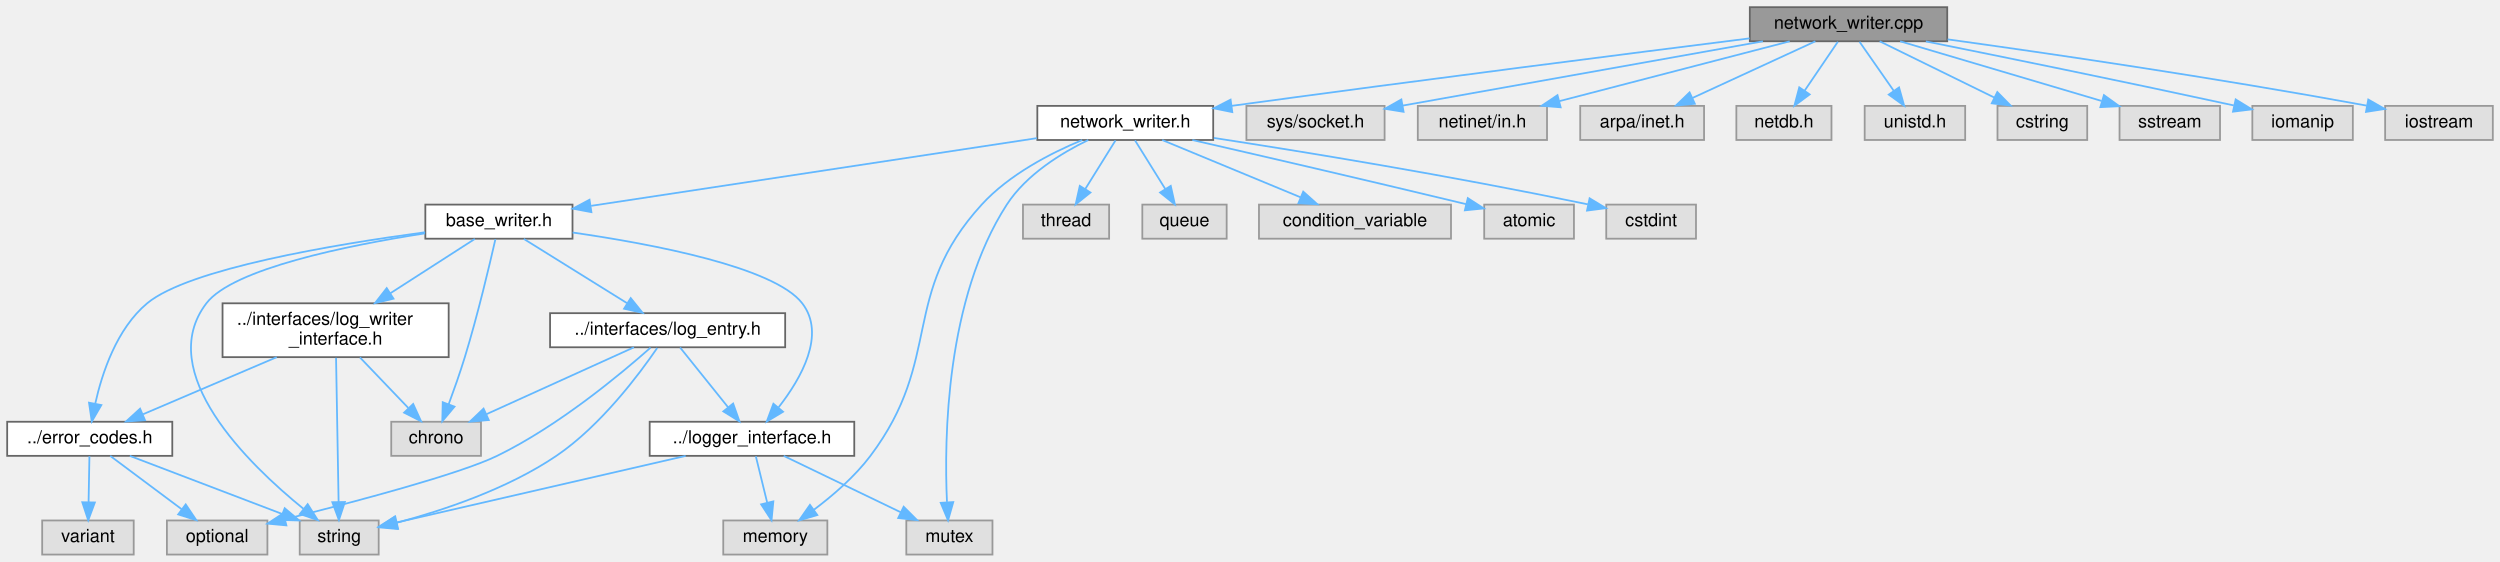
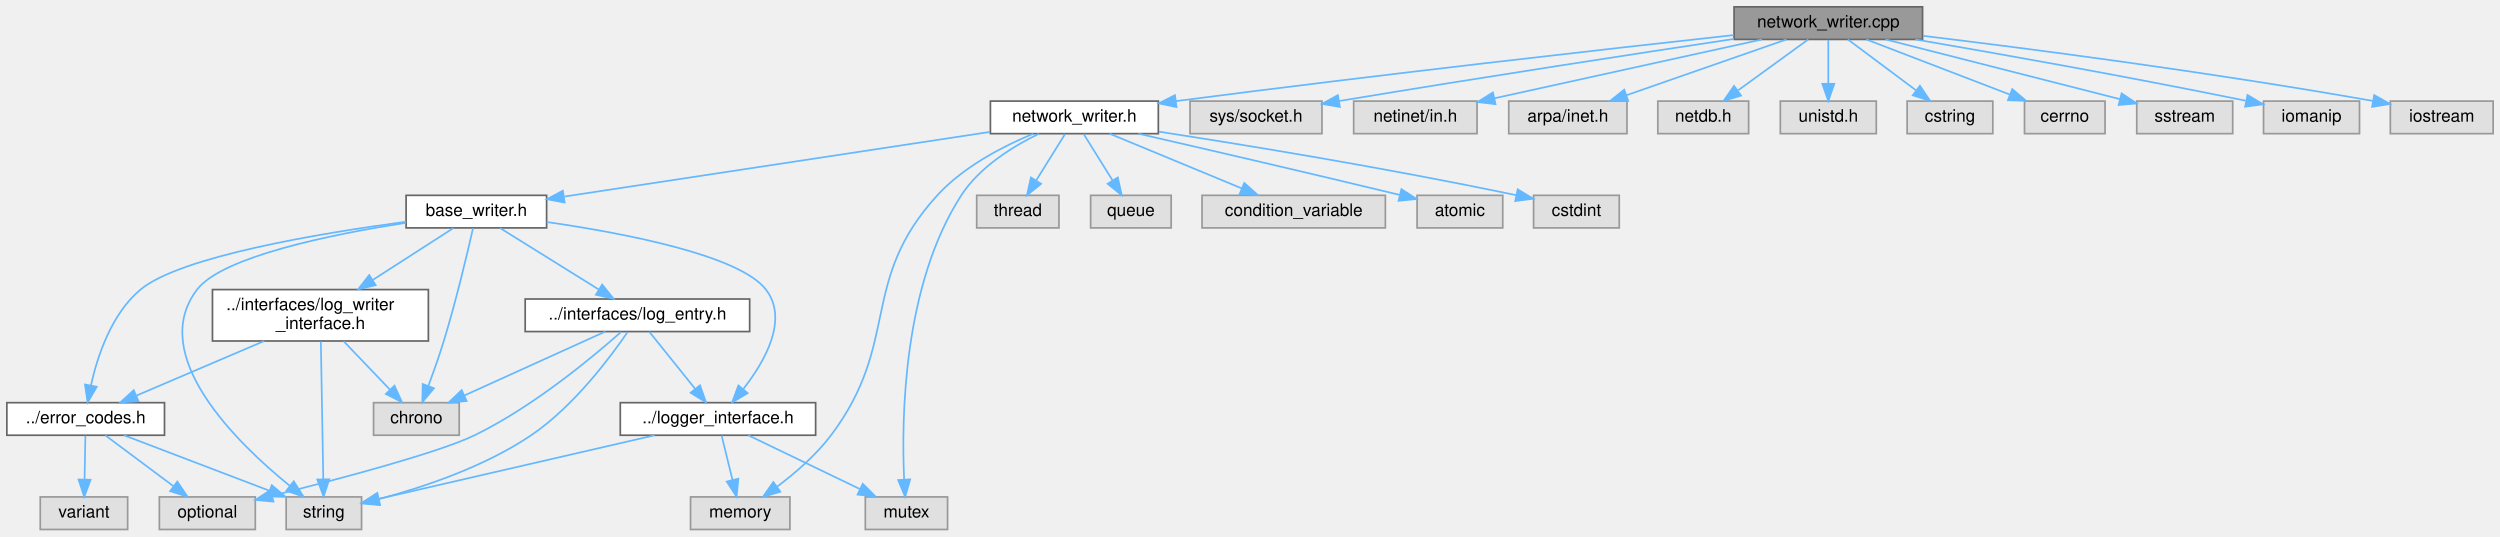
- <svg xmlns="http://www.w3.org/2000/svg" xmlns:xlink="http://www.w3.org/1999/xlink" width="1393pt" height="313pt" viewBox="0.00 0.00 1393.00 313.00">
+ <svg xmlns="http://www.w3.org/2000/svg" xmlns:xlink="http://www.w3.org/1999/xlink" width="1459pt" height="313pt" viewBox="0.00 0.00 1459.00 313.00">
  <g id="graph0" class="graph" transform="scale(1 1) rotate(0) translate(4 309)">
    <g id="Node000001" class="node">
      <g id="a_Node000001">
        <a xlink:title=" ">
-           <polygon fill="#999999" stroke="#666666" points="1081,-305 971,-305 971,-286 1081,-286 1081,-305" />
-           <text text-anchor="middle" x="1026" y="-293" font-family="Helvetica,sans-Serif" font-size="10.00">network_writer.cpp</text>
+           <polygon fill="#999999" stroke="#666666" points="1118,-305 1008,-305 1008,-286 1118,-286 1118,-305" />
+           <text text-anchor="middle" x="1063" y="-293" font-family="Helvetica,sans-Serif" font-size="10.00">network_writer.cpp</text>
        </a>
      </g>
    </g>
    <g id="Node000002" class="node">
      <g id="a_Node000002">
        <a xlink:href="network__writer_8h.html" target="_top" xlink:title=" ">
          <polygon fill="white" stroke="#666666" points="672,-250 574,-250 574,-231 672,-231 672,-250" />
          <text text-anchor="middle" x="623" y="-238" font-family="Helvetica,sans-Serif" font-size="10.00">network_writer.h</text>
        </a>
      </g>
    </g>
    <g id="edge1_Node000001_Node000002" class="edge">
      <g id="a_edge1_Node000001_Node000002">
        <a xlink:title=" ">
-           <path fill="none" stroke="#63b8ff" d="M970.86,-287.62C904.95,-279.33 791.04,-264.84 682.4,-250.04" />
-           <polygon fill="#63b8ff" stroke="#63b8ff" points="682.63,-246.53 672.25,-248.65 681.68,-253.47 682.63,-246.53" />
+           <path fill="none" stroke="#63b8ff" d="M1007.73,-288.52C935.51,-280.59 804.85,-265.89 682.19,-249.99" />
+           <polygon fill="#63b8ff" stroke="#63b8ff" points="682.61,-246.51 672.24,-248.69 681.71,-253.46 682.61,-246.51" />
        </a>
      </g>
    </g>
    <g id="Node000019" class="node">
      <g id="a_Node000019">
        <a xlink:title=" ">
          <polygon fill="#e0e0e0" stroke="#999999" points="767.5,-250 690.5,-250 690.5,-231 767.5,-231 767.5,-250" />
          <text text-anchor="middle" x="729" y="-238" font-family="Helvetica,sans-Serif" font-size="10.00">sys/socket.h</text>
        </a>
      </g>
    </g>
    <g id="edge29_Node000001_Node000019" class="edge">
      <g id="a_edge29_Node000001_Node000019">
        <a xlink:title=" ">
-           <path fill="none" stroke="#63b8ff" d="M978.28,-285.98C923.17,-276.15 833,-260.06 777.55,-250.16" />
-           <polygon fill="#63b8ff" stroke="#63b8ff" points="778.07,-246.7 767.61,-248.39 776.84,-253.59 778.07,-246.7" />
+           <path fill="none" stroke="#63b8ff" d="M1007.85,-286.27C952.35,-277.91 864.03,-264.39 777.5,-250.05" />
+           <polygon fill="#63b8ff" stroke="#63b8ff" points="777.94,-246.58 767.5,-248.39 776.79,-253.48 777.94,-246.58" />
        </a>
      </g>
    </g>
    <g id="Node000020" class="node">
      <g id="a_Node000020">
        <a xlink:title=" ">
          <polygon fill="#e0e0e0" stroke="#999999" points="858,-250 786,-250 786,-231 858,-231 858,-250" />
          <text text-anchor="middle" x="822" y="-238" font-family="Helvetica,sans-Serif" font-size="10.00">netinet/in.h</text>
        </a>
      </g>
    </g>
    <g id="edge30_Node000001_Node000020" class="edge">
      <g id="a_edge30_Node000001_Node000020">
        <a xlink:title=" ">
-           <path fill="none" stroke="#63b8ff" d="M993.22,-285.98C958.38,-276.93 903.13,-262.58 864.86,-252.64" />
-           <polygon fill="#63b8ff" stroke="#63b8ff" points="865.59,-249.21 855.03,-250.08 863.83,-255.98 865.59,-249.21" />
+           <path fill="none" stroke="#63b8ff" d="M1024.28,-285.98C981.73,-276.63 913.41,-261.6 868.12,-251.64" />
+           <polygon fill="#63b8ff" stroke="#63b8ff" points="868.78,-248.2 858.26,-249.47 867.27,-255.04 868.78,-248.2" />
        </a>
      </g>
    </g>
    <g id="Node000021" class="node">
      <g id="a_Node000021">
        <a xlink:title=" ">
          <polygon fill="#e0e0e0" stroke="#999999" points="945.5,-250 876.5,-250 876.5,-231 945.5,-231 945.5,-250" />
          <text text-anchor="middle" x="911" y="-238" font-family="Helvetica,sans-Serif" font-size="10.00">arpa/inet.h</text>
        </a>
      </g>
    </g>
    <g id="edge31_Node000001_Node000021" class="edge">
      <g id="a_edge31_Node000001_Node000021">
        <a xlink:title=" ">
-           <path fill="none" stroke="#63b8ff" d="M1007.52,-285.98C989.02,-277.46 960.32,-264.23 939.02,-254.41" />
-           <polygon fill="#63b8ff" stroke="#63b8ff" points="940.36,-251.18 929.81,-250.17 937.43,-257.53 940.36,-251.18" />
+           <path fill="none" stroke="#63b8ff" d="M1038.58,-285.98C1013.28,-277.16 973.55,-263.31 945.14,-253.41" />
+           <polygon fill="#63b8ff" stroke="#63b8ff" points="946.21,-250.07 935.61,-250.08 943.9,-256.68 946.21,-250.07" />
        </a>
      </g>
    </g>
    <g id="Node000022" class="node">
      <g id="a_Node000022">
        <a xlink:title=" ">
          <polygon fill="#e0e0e0" stroke="#999999" points="1016.5,-250 963.5,-250 963.5,-231 1016.5,-231 1016.5,-250" />
          <text text-anchor="middle" x="990" y="-238" font-family="Helvetica,sans-Serif" font-size="10.00">netdb.h</text>
        </a>
      </g>
    </g>
    <g id="edge32_Node000001_Node000022" class="edge">
      <g id="a_edge32_Node000001_Node000022">
        <a xlink:title=" ">
-           <path fill="none" stroke="#63b8ff" d="M1020.06,-285.75C1015.02,-278.34 1007.66,-267.5 1001.49,-258.41" />
-           <polygon fill="#63b8ff" stroke="#63b8ff" points="1004.35,-256.39 995.83,-250.09 998.56,-260.33 1004.35,-256.39" />
+           <path fill="none" stroke="#63b8ff" d="M1051.27,-285.98C1040.27,-278 1023.58,-265.88 1010.4,-256.31" />
+           <polygon fill="#63b8ff" stroke="#63b8ff" points="1012.09,-253.21 1001.94,-250.17 1007.98,-258.88 1012.09,-253.21" />
        </a>
      </g>
    </g>
    <g id="Node000023" class="node">
      <g id="a_Node000023">
        <a xlink:title=" ">
          <polygon fill="#e0e0e0" stroke="#999999" points="1091,-250 1035,-250 1035,-231 1091,-231 1091,-250" />
          <text text-anchor="middle" x="1063" y="-238" font-family="Helvetica,sans-Serif" font-size="10.00">unistd.h</text>
        </a>
      </g>
    </g>
    <g id="edge33_Node000001_Node000023" class="edge">
      <g id="a_edge33_Node000001_Node000023">
        <a xlink:title=" ">
-           <path fill="none" stroke="#63b8ff" d="M1032.11,-285.75C1037.28,-278.34 1044.85,-267.5 1051.19,-258.41" />
-           <polygon fill="#63b8ff" stroke="#63b8ff" points="1054.15,-260.29 1057,-250.09 1048.41,-256.29 1054.15,-260.29" />
+           <path fill="none" stroke="#63b8ff" d="M1063,-285.75C1063,-278.8 1063,-268.85 1063,-260.13" />
+           <polygon fill="#63b8ff" stroke="#63b8ff" points="1066.5,-260.09 1063,-250.09 1059.5,-260.09 1066.5,-260.09" />
        </a>
      </g>
    </g>
    <g id="Node000024" class="node">
      <g id="a_Node000024">
        <a xlink:title=" ">
          <polygon fill="#e0e0e0" stroke="#999999" points="1159,-250 1109,-250 1109,-231 1159,-231 1159,-250" />
          <text text-anchor="middle" x="1134" y="-238" font-family="Helvetica,sans-Serif" font-size="10.00">cstring</text>
        </a>
      </g>
    </g>
    <g id="edge34_Node000001_Node000024" class="edge">
      <g id="a_edge34_Node000001_Node000024">
        <a xlink:title=" ">
-           <path fill="none" stroke="#63b8ff" d="M1043.35,-285.98C1060.57,-277.54 1087.2,-264.47 1107.15,-254.68" />
-           <polygon fill="#63b8ff" stroke="#63b8ff" points="1108.9,-257.72 1116.33,-250.17 1105.81,-251.43 1108.9,-257.72" />
+           <path fill="none" stroke="#63b8ff" d="M1074.41,-285.98C1085.11,-278 1101.34,-265.88 1114.16,-256.31" />
+           <polygon fill="#63b8ff" stroke="#63b8ff" points="1116.47,-258.96 1122.39,-250.17 1112.28,-253.35 1116.47,-258.96" />
        </a>
      </g>
    </g>
    <g id="Node000025" class="node">
      <g id="a_Node000025">
        <a xlink:title=" ">
-           <polygon fill="#e0e0e0" stroke="#999999" points="1233,-250 1177,-250 1177,-231 1233,-231 1233,-250" />
-           <text text-anchor="middle" x="1205" y="-238" font-family="Helvetica,sans-Serif" font-size="10.00">sstream</text>
+           <polygon fill="#e0e0e0" stroke="#999999" points="1224.5,-250 1177.5,-250 1177.5,-231 1224.5,-231 1224.5,-250" />
+           <text text-anchor="middle" x="1201" y="-238" font-family="Helvetica,sans-Serif" font-size="10.00">cerrno</text>
        </a>
      </g>
    </g>
    <g id="edge35_Node000001_Node000025" class="edge">
      <g id="a_edge35_Node000001_Node000025">
        <a xlink:title=" ">
-           <path fill="none" stroke="#63b8ff" d="M1054.76,-285.98C1085.21,-276.97 1133.42,-262.69 1166.99,-252.75" />
-           <polygon fill="#63b8ff" stroke="#63b8ff" points="1168.31,-256.01 1176.9,-249.82 1166.32,-249.3 1168.31,-256.01" />
+           <path fill="none" stroke="#63b8ff" d="M1085.17,-285.98C1107.77,-277.3 1143.06,-263.75 1168.75,-253.88" />
+           <polygon fill="#63b8ff" stroke="#63b8ff" points="1170.34,-257.02 1178.42,-250.17 1167.83,-250.49 1170.34,-257.02" />
        </a>
      </g>
    </g>
    <g id="Node000026" class="node">
      <g id="a_Node000026">
        <a xlink:title=" ">
-           <polygon fill="#e0e0e0" stroke="#999999" points="1307,-250 1251,-250 1251,-231 1307,-231 1307,-250" />
-           <text text-anchor="middle" x="1279" y="-238" font-family="Helvetica,sans-Serif" font-size="10.00">iomanip</text>
+           <polygon fill="#e0e0e0" stroke="#999999" points="1299,-250 1243,-250 1243,-231 1299,-231 1299,-250" />
+           <text text-anchor="middle" x="1271" y="-238" font-family="Helvetica,sans-Serif" font-size="10.00">sstream</text>
        </a>
      </g>
    </g>
    <g id="edge36_Node000001_Node000026" class="edge">
      <g id="a_edge36_Node000001_Node000026">
        <a xlink:title=" ">
-           <path fill="none" stroke="#63b8ff" d="M1069.09,-285.92C1110.6,-277.59 1175.43,-264.41 1240.68,-250.25" />
-           <polygon fill="#63b8ff" stroke="#63b8ff" points="1241.71,-253.61 1250.73,-248.06 1240.22,-246.77 1241.71,-253.61" />
+           <path fill="none" stroke="#63b8ff" d="M1096.42,-285.98C1133.74,-276.48 1194.01,-261.12 1233.07,-251.17" />
+           <polygon fill="#63b8ff" stroke="#63b8ff" points="1234.17,-254.5 1243,-248.63 1232.44,-247.71 1234.17,-254.5" />
        </a>
      </g>
    </g>
    <g id="Node000027" class="node">
      <g id="a_Node000027">
        <a xlink:title=" ">
-           <polygon fill="#e0e0e0" stroke="#999999" points="1385,-250 1325,-250 1325,-231 1385,-231 1385,-250" />
-           <text text-anchor="middle" x="1355" y="-238" font-family="Helvetica,sans-Serif" font-size="10.00">iostream</text>
+           <polygon fill="#e0e0e0" stroke="#999999" points="1373,-250 1317,-250 1317,-231 1373,-231 1373,-250" />
+           <text text-anchor="middle" x="1345" y="-238" font-family="Helvetica,sans-Serif" font-size="10.00">iomanip</text>
        </a>
      </g>
    </g>
    <g id="edge37_Node000001_Node000027" class="edge">
      <g id="a_edge37_Node000001_Node000027">
        <a xlink:title=" ">
-           <path fill="none" stroke="#63b8ff" d="M1081.23,-287.07C1137.53,-279.26 1227.62,-266.12 1314.75,-250.14" />
-           <polygon fill="#63b8ff" stroke="#63b8ff" points="1315.61,-253.54 1324.8,-248.28 1314.33,-246.65 1315.61,-253.54" />
+           <path fill="none" stroke="#63b8ff" d="M1113.81,-285.98C1161.22,-277.86 1234.18,-264.98 1306.54,-250.23" />
+           <polygon fill="#63b8ff" stroke="#63b8ff" points="1307.65,-253.57 1316.75,-248.13 1306.25,-246.71 1307.65,-253.57" />
+         </a>
+       </g>
+     </g>
+     <g id="Node000028" class="node">
+       <g id="a_Node000028">
+         <a xlink:title=" ">
+           <polygon fill="#e0e0e0" stroke="#999999" points="1451,-250 1391,-250 1391,-231 1451,-231 1451,-250" />
+           <text text-anchor="middle" x="1421" y="-238" font-family="Helvetica,sans-Serif" font-size="10.00">iostream</text>
+         </a>
+       </g>
+     </g>
+     <g id="edge38_Node000001_Node000028" class="edge">
+       <g id="a_edge38_Node000001_Node000028">
+         <a xlink:title=" ">
+           <path fill="none" stroke="#63b8ff" d="M1118.24,-288.09C1179.89,-280.64 1282.81,-267.35 1380.74,-250.11" />
+           <polygon fill="#63b8ff" stroke="#63b8ff" points="1381.58,-253.51 1390.81,-248.32 1380.35,-246.62 1381.58,-253.51" />
        </a>
      </g>
    </g>
    <g id="Node000003" class="node">
      <g id="a_Node000003">
        <a xlink:href="base__writer_8h.html" target="_top" xlink:title=" ">
          <polygon fill="white" stroke="#666666" points="315,-195 233,-195 233,-176 315,-176 315,-195" />
          <text text-anchor="middle" x="274" y="-183" font-family="Helvetica,sans-Serif" font-size="10.00">base_writer.h</text>
        </a>
      </g>
    </g>
    <g id="edge2_Node000002_Node000003" class="edge">
      <g id="a_edge2_Node000002_Node000003">
        <a xlink:title=" ">
          <path fill="none" stroke="#63b8ff" d="M573.74,-232.02C508.01,-222.04 392.2,-204.45 325.4,-194.31" />
          <polygon fill="#63b8ff" stroke="#63b8ff" points="325.53,-190.79 315.12,-192.74 324.48,-197.71 325.53,-190.79" />
        </a>
      </g>
    </g>
    <g id="Node000007" class="node">
      <g id="a_Node000007">
        <a xlink:title=" ">
          <polygon fill="#e0e0e0" stroke="#999999" points="457,-19 399,-19 399,0 457,0 457,-19" />
          <text text-anchor="middle" x="428" y="-7" font-family="Helvetica,sans-Serif" font-size="10.00">memory</text>
        </a>
      </g>
    </g>
    <g id="edge26_Node000002_Node000007" class="edge">
      <g id="a_edge26_Node000002_Node000007">
        <a xlink:title=" ">
          <path fill="none" stroke="#63b8ff" d="M598.96,-230.95C581.49,-223.7 558.33,-211.78 543,-195 497.11,-144.75 521.89,-109.39 481,-55 472.31,-43.45 460.09,-32.92 449.56,-25.01" />
          <polygon fill="#63b8ff" stroke="#63b8ff" points="451.4,-22.02 441.24,-19.02 447.31,-27.7 451.4,-22.02" />
        </a>
      </g>
    </g>
    <g id="Node000008" class="node">
      <g id="a_Node000008">
        <a xlink:title=" ">
          <polygon fill="#e0e0e0" stroke="#999999" points="549,-19 501,-19 501,0 549,0 549,-19" />
          <text text-anchor="middle" x="525" y="-7" font-family="Helvetica,sans-Serif" font-size="10.00">mutex</text>
        </a>
      </g>
    </g>
    <g id="edge27_Node000002_Node000008" class="edge">
      <g id="a_edge27_Node000002_Node000008">
        <a xlink:title=" ">
          <path fill="none" stroke="#63b8ff" d="M602.37,-230.99C587.35,-223.7 567.82,-211.7 557,-195 523.03,-142.53 522.03,-64.81 523.65,-29.36" />
          <polygon fill="#63b8ff" stroke="#63b8ff" points="527.16,-29.24 524.25,-19.05 520.17,-28.83 527.16,-29.24" />
        </a>
      </g>
    </g>
    <g id="Node000014" class="node">
      <g id="a_Node000014">
        <a xlink:title=" ">
          <polygon fill="#e0e0e0" stroke="#999999" points="614,-195 566,-195 566,-176 614,-176 614,-195" />
          <text text-anchor="middle" x="590" y="-183" font-family="Helvetica,sans-Serif" font-size="10.00">thread</text>
        </a>
      </g>
    </g>
    <g id="edge22_Node000002_Node000014" class="edge">
      <g id="a_edge22_Node000002_Node000014">
        <a xlink:title=" ">
          <path fill="none" stroke="#63b8ff" d="M617.55,-230.75C612.99,-223.42 606.33,-212.73 600.71,-203.7" />
          <polygon fill="#63b8ff" stroke="#63b8ff" points="603.6,-201.73 595.35,-195.09 597.66,-205.43 603.6,-201.73" />
        </a>
      </g>
    </g>
    <g id="Node000015" class="node">
      <g id="a_Node000015">
        <a xlink:title=" ">
          <polygon fill="#e0e0e0" stroke="#999999" points="679.5,-195 632.5,-195 632.5,-176 679.5,-176 679.5,-195" />
          <text text-anchor="middle" x="656" y="-183" font-family="Helvetica,sans-Serif" font-size="10.00">queue</text>
        </a>
      </g>
    </g>
    <g id="edge23_Node000002_Node000015" class="edge">
      <g id="a_edge23_Node000002_Node000015">
        <a xlink:title=" ">
          <path fill="none" stroke="#63b8ff" d="M628.45,-230.75C633.01,-223.42 639.67,-212.73 645.29,-203.7" />
          <polygon fill="#63b8ff" stroke="#63b8ff" points="648.34,-205.43 650.65,-195.09 642.4,-201.73 648.34,-205.43" />
        </a>
      </g>
    </g>
    <g id="Node000016" class="node">
      <g id="a_Node000016">
        <a xlink:title=" ">
          <polygon fill="#e0e0e0" stroke="#999999" points="804.5,-195 697.5,-195 697.5,-176 804.5,-176 804.5,-195" />
          <text text-anchor="middle" x="751" y="-183" font-family="Helvetica,sans-Serif" font-size="10.00">condition_variable</text>
        </a>
      </g>
    </g>
    <g id="edge24_Node000002_Node000016" class="edge">
      <g id="a_edge24_Node000002_Node000016">
        <a xlink:title=" ">
          <path fill="none" stroke="#63b8ff" d="M643.57,-230.98C664.43,-222.34 696.97,-208.87 720.77,-199.02" />
          <polygon fill="#63b8ff" stroke="#63b8ff" points="722.16,-202.23 730.06,-195.17 719.48,-195.76 722.16,-202.23" />
        </a>
      </g>
    </g>
    <g id="Node000017" class="node">
      <g id="a_Node000017">
        <a xlink:title=" ">
          <polygon fill="#e0e0e0" stroke="#999999" points="873,-195 823,-195 823,-176 873,-176 873,-195" />
          <text text-anchor="middle" x="848" y="-183" font-family="Helvetica,sans-Serif" font-size="10.00">atomic</text>
        </a>
      </g>
    </g>
    <g id="edge25_Node000002_Node000017" class="edge">
      <g id="a_edge25_Node000002_Node000017">
        <a xlink:title=" ">
          <path fill="none" stroke="#63b8ff" d="M660.37,-230.98C696.88,-222.62 754.26,-209.36 812.95,-195.23" />
          <polygon fill="#63b8ff" stroke="#63b8ff" points="813.86,-198.61 822.76,-192.86 812.22,-191.8 813.86,-198.61" />
        </a>
      </g>
    </g>
    <g id="Node000018" class="node">
      <g id="a_Node000018">
        <a xlink:title=" ">
          <polygon fill="#e0e0e0" stroke="#999999" points="941,-195 891,-195 891,-176 941,-176 941,-195" />
          <text text-anchor="middle" x="916" y="-183" font-family="Helvetica,sans-Serif" font-size="10.00">cstdint</text>
        </a>
      </g>
    </g>
    <g id="edge28_Node000002_Node000018" class="edge">
      <g id="a_edge28_Node000002_Node000018">
        <a xlink:title=" ">
          <path fill="none" stroke="#63b8ff" d="M672.38,-232.14C722.5,-224.42 802.55,-211.4 880.77,-195.13" />
          <polygon fill="#63b8ff" stroke="#63b8ff" points="881.73,-198.5 890.8,-193.02 880.29,-191.65 881.73,-198.5" />
        </a>
      </g>
    </g>
    <g id="Node000004" class="node">
      <g id="a_Node000004">
        <a xlink:title=" ">
          <polygon fill="#e0e0e0" stroke="#999999" points="207,-19 163,-19 163,0 207,0 207,-19" />
          <text text-anchor="middle" x="185" y="-7" font-family="Helvetica,sans-Serif" font-size="10.00">string</text>
        </a>
      </g>
    </g>
    <g id="edge3_Node000003_Node000004" class="edge">
      <g id="a_edge3_Node000003_Node000004">
        <a xlink:title=" ">
          <path fill="none" stroke="#63b8ff" d="M232.81,-178.98C189.54,-172.24 125.73,-159.29 111,-140 81.7,-101.62 134.34,-50.45 165.1,-25.48" />
          <polygon fill="#63b8ff" stroke="#63b8ff" points="167.43,-28.1 173.11,-19.16 163.09,-22.61 167.43,-28.1" />
        </a>
      </g>
    </g>
    <g id="Node000005" class="node">
      <g id="a_Node000005">
        <a xlink:title=" ">
          <polygon fill="#e0e0e0" stroke="#999999" points="264,-74 214,-74 214,-55 264,-55 264,-74" />
          <text text-anchor="middle" x="239" y="-62" font-family="Helvetica,sans-Serif" font-size="10.00">chrono</text>
        </a>
      </g>
    </g>
    <g id="edge4_Node000003_Node000005" class="edge">
      <g id="a_edge4_Node000003_Node000005">
        <a xlink:title=" ">
          <path fill="none" stroke="#63b8ff" d="M272.04,-175.71C268.86,-161.7 262.2,-133.48 255,-110 252.32,-101.27 248.95,-91.72 245.99,-83.72" />
          <polygon fill="#63b8ff" stroke="#63b8ff" points="249.24,-82.41 242.44,-74.28 242.69,-84.87 249.24,-82.41" />
        </a>
      </g>
    </g>
    <g id="Node000006" class="node">
      <g id="a_Node000006">
        <a xlink:href="logger__interface_8h.html" target="_top" xlink:title=" ">
          <polygon fill="white" stroke="#666666" points="472,-74 358,-74 358,-55 472,-55 472,-74" />
          <text text-anchor="middle" x="415" y="-62" font-family="Helvetica,sans-Serif" font-size="10.00">../logger_interface.h</text>
        </a>
      </g>
    </g>
    <g id="edge5_Node000003_Node000006" class="edge">
      <g id="a_edge5_Node000003_Node000006">
        <a xlink:title=" ">
          <path fill="none" stroke="#63b8ff" d="M315.07,-179.44C359.93,-172.97 427.49,-160.13 443,-140 456.38,-122.64 442.43,-98.19 429.88,-82.1" />
          <polygon fill="#63b8ff" stroke="#63b8ff" points="432.32,-79.57 423.23,-74.12 426.94,-84.05 432.32,-79.57" />
        </a>
      </g>
    </g>
    <g id="Node000009" class="node">
      <g id="a_Node000009">
        <a xlink:href="error__codes_8h.html" target="_top" xlink:title=" ">
          <polygon fill="white" stroke="#666666" points="92,-74 0,-74 0,-55 92,-55 92,-74" />
          <text text-anchor="middle" x="46" y="-62" font-family="Helvetica,sans-Serif" font-size="10.00">../error_codes.h</text>
        </a>
      </g>
    </g>
    <g id="edge9_Node000003_Node000009" class="edge">
      <g id="a_edge9_Node000003_Node000009">
        <a xlink:title=" ">
          <path fill="none" stroke="#63b8ff" d="M232.87,-179.59C182.55,-172.84 101.2,-159.31 78,-140 61.05,-125.89 52.86,-101.15 49.06,-84.07" />
          <polygon fill="#63b8ff" stroke="#63b8ff" points="52.47,-83.3 47.14,-74.14 45.6,-84.62 52.47,-83.3" />
        </a>
      </g>
    </g>
    <g id="Node000012" class="node">
      <g id="a_Node000012">
        <a xlink:href="log__writer__interface_8h.html" target="_top" xlink:title=" ">
          <polygon fill="white" stroke="#666666" points="246,-140 120,-140 120,-110 246,-110 246,-140" />
          <text text-anchor="start" x="128" y="-128" font-family="Helvetica,sans-Serif" font-size="10.00">../interfaces/log_writer</text>
          <text text-anchor="middle" x="183" y="-117" font-family="Helvetica,sans-Serif" font-size="10.00">_interface.h</text>
        </a>
      </g>
    </g>
    <g id="edge13_Node000003_Node000012" class="edge">
      <g id="a_edge13_Node000003_Node000012">
        <a xlink:title=" ">
          <path fill="none" stroke="#63b8ff" d="M260.57,-175.87C248.23,-167.93 229.47,-155.87 213.49,-145.6" />
          <polygon fill="#63b8ff" stroke="#63b8ff" points="215.26,-142.58 204.96,-140.11 211.48,-148.47 215.26,-142.58" />
        </a>
      </g>
    </g>
    <g id="Node000013" class="node">
      <g id="a_Node000013">
        <a xlink:href="log__entry_8h.html" target="_top" xlink:title=" ">
          <polygon fill="white" stroke="#666666" points="433.5,-134.5 302.5,-134.5 302.5,-115.5 433.5,-115.5 433.5,-134.5" />
          <text text-anchor="middle" x="368" y="-122.5" font-family="Helvetica,sans-Serif" font-size="10.00">../interfaces/log_entry.h</text>
        </a>
      </g>
    </g>
    <g id="edge17_Node000003_Node000013" class="edge">
      <g id="a_edge17_Node000003_Node000013">
        <a xlink:title=" ">
          <path fill="none" stroke="#63b8ff" d="M287.87,-175.87C303,-166.45 327.46,-151.23 345.38,-140.08" />
          <polygon fill="#63b8ff" stroke="#63b8ff" points="347.43,-142.92 354.07,-134.67 343.73,-136.98 347.43,-142.92" />
        </a>
      </g>
    </g>
    <g id="edge8_Node000006_Node000004" class="edge">
      <g id="a_edge8_Node000006_Node000004">
        <a xlink:title=" ">
          <path fill="none" stroke="#63b8ff" d="M378.05,-54.98C333.47,-44.71 259.27,-27.61 217.02,-17.88" />
          <polygon fill="#63b8ff" stroke="#63b8ff" points="217.79,-14.46 207.26,-15.63 216.21,-21.28 217.79,-14.46" />
        </a>
      </g>
    </g>
    <g id="edge6_Node000006_Node000007" class="edge">
      <g id="a_edge6_Node000006_Node000007">
        <a xlink:title=" ">
          <path fill="none" stroke="#63b8ff" d="M417.15,-54.75C418.87,-47.72 421.35,-37.62 423.5,-28.84" />
          <polygon fill="#63b8ff" stroke="#63b8ff" points="426.91,-29.63 425.89,-19.09 420.11,-27.97 426.91,-29.63" />
        </a>
      </g>
    </g>
    <g id="edge7_Node000006_Node000008" class="edge">
      <g id="a_edge7_Node000006_Node000008">
        <a xlink:title=" ">
          <path fill="none" stroke="#63b8ff" d="M432.67,-54.98C450.29,-46.5 477.58,-33.35 497.93,-23.54" />
          <polygon fill="#63b8ff" stroke="#63b8ff" points="499.52,-26.66 507.01,-19.17 496.48,-20.36 499.52,-26.66" />
        </a>
      </g>
    </g>
    <g id="edge10_Node000009_Node000004" class="edge">
      <g id="a_edge10_Node000009_Node000004">
        <a xlink:title=" ">
          <path fill="none" stroke="#63b8ff" d="M68.33,-54.98C91.33,-46.21 127.38,-32.47 153.32,-22.58" />
          <polygon fill="#63b8ff" stroke="#63b8ff" points="154.63,-25.83 162.72,-18.99 152.13,-19.29 154.63,-25.83" />
        </a>
      </g>
    </g>
    <g id="Node000010" class="node">
      <g id="a_Node000010">
        <a xlink:title=" ">
          <polygon fill="#e0e0e0" stroke="#999999" points="145,-19 89,-19 89,0 145,0 145,-19" />
          <text text-anchor="middle" x="117" y="-7" font-family="Helvetica,sans-Serif" font-size="10.00">optional</text>
        </a>
      </g>
    </g>
    <g id="edge11_Node000009_Node000010" class="edge">
      <g id="a_edge11_Node000009_Node000010">
        <a xlink:title=" ">
          <path fill="none" stroke="#63b8ff" d="M57.41,-54.98C68.11,-47 84.34,-34.88 97.16,-25.31" />
          <polygon fill="#63b8ff" stroke="#63b8ff" points="99.47,-27.96 105.39,-19.17 95.28,-22.35 99.47,-27.96" />
        </a>
      </g>
    </g>
    <g id="Node000011" class="node">
      <g id="a_Node000011">
        <a xlink:title=" ">
          <polygon fill="#e0e0e0" stroke="#999999" points="70.5,-19 19.5,-19 19.5,0 70.5,0 70.5,-19" />
          <text text-anchor="middle" x="45" y="-7" font-family="Helvetica,sans-Serif" font-size="10.00">variant</text>
        </a>
      </g>
    </g>
    <g id="edge12_Node000009_Node000011" class="edge">
      <g id="a_edge12_Node000009_Node000011">
        <a xlink:title=" ">
          <path fill="none" stroke="#63b8ff" d="M45.83,-54.75C45.7,-47.8 45.52,-37.85 45.35,-29.13" />
          <polygon fill="#63b8ff" stroke="#63b8ff" points="48.85,-29.02 45.16,-19.09 41.85,-29.15 48.85,-29.02" />
        </a>
      </g>
    </g>
    <g id="edge14_Node000012_Node000004" class="edge">
      <g id="a_edge14_Node000012_Node000004">
        <a xlink:title=" ">
          <path fill="none" stroke="#63b8ff" d="M183.25,-109.63C183.61,-89.21 184.27,-51.81 184.67,-29.24" />
          <polygon fill="#63b8ff" stroke="#63b8ff" points="188.17,-29.29 184.85,-19.23 181.17,-29.17 188.17,-29.29" />
        </a>
      </g>
    </g>
    <g id="edge15_Node000012_Node000005" class="edge">
      <g id="a_edge15_Node000012_Node000005">
        <a xlink:title=" ">
          <path fill="none" stroke="#63b8ff" d="M196.56,-109.84C204.68,-101.35 215.05,-90.52 223.5,-81.69" />
          <polygon fill="#63b8ff" stroke="#63b8ff" points="226.22,-83.91 230.61,-74.27 221.17,-79.07 226.22,-83.91" />
        </a>
      </g>
    </g>
    <g id="edge16_Node000012_Node000009" class="edge">
      <g id="a_edge16_Node000012_Node000009">
        <a xlink:title=" ">
          <path fill="none" stroke="#63b8ff" d="M150.19,-109.99C127.53,-100.31 97.65,-87.56 75.7,-78.18" />
          <polygon fill="#63b8ff" stroke="#63b8ff" points="76.8,-74.85 66.23,-74.14 74.05,-81.29 76.8,-74.85" />
        </a>
      </g>
    </g>
    <g id="edge18_Node000013_Node000004" class="edge">
      <g id="a_edge18_Node000013_Node000004">
        <a xlink:title=" ">
          <path fill="none" stroke="#63b8ff" d="M362.19,-115.11C352.29,-100.61 330.8,-71.8 306,-55 278.64,-36.46 242.59,-24.5 216.97,-17.7" />
          <polygon fill="#63b8ff" stroke="#63b8ff" points="217.58,-14.25 207.03,-15.18 215.86,-21.03 217.58,-14.25" />
        </a>
      </g>
    </g>
    <g id="edge19_Node000013_Node000005" class="edge">
      <g id="a_edge19_Node000013_Node000005">
        <a xlink:title=" ">
          <path fill="none" stroke="#63b8ff" d="M349.24,-115.49C327.65,-105.7 291.97,-89.52 267.07,-78.23" />
          <polygon fill="#63b8ff" stroke="#63b8ff" points="268.33,-74.96 257.78,-74.02 265.44,-81.33 268.33,-74.96" />
        </a>
      </g>
    </g>
    <g id="edge21_Node000013_Node000006" class="edge">
      <g id="a_edge21_Node000013_Node000006">
        <a xlink:title=" ">
          <path fill="none" stroke="#63b8ff" d="M374.94,-115.37C381.95,-106.64 392.96,-92.93 401.67,-82.09" />
          <polygon fill="#63b8ff" stroke="#63b8ff" points="404.5,-84.16 408.04,-74.17 399.04,-79.77 404.5,-84.16" />
        </a>
      </g>
    </g>
    <g id="edge20_Node000013_Node000010" class="edge">
      <g id="a_edge20_Node000013_Node000010">
        <a xlink:title=" ">
          <path fill="none" stroke="#63b8ff" d="M358.49,-115.3C342.17,-100.81 307.27,-71.68 273,-55 252.21,-44.88 193.91,-29.43 154.77,-19.66" />
          <polygon fill="#63b8ff" stroke="#63b8ff" points="155.57,-16.25 145.02,-17.24 153.88,-23.04 155.57,-16.25" />
        </a>
      </g>
    </g>
  </g>
</svg>
